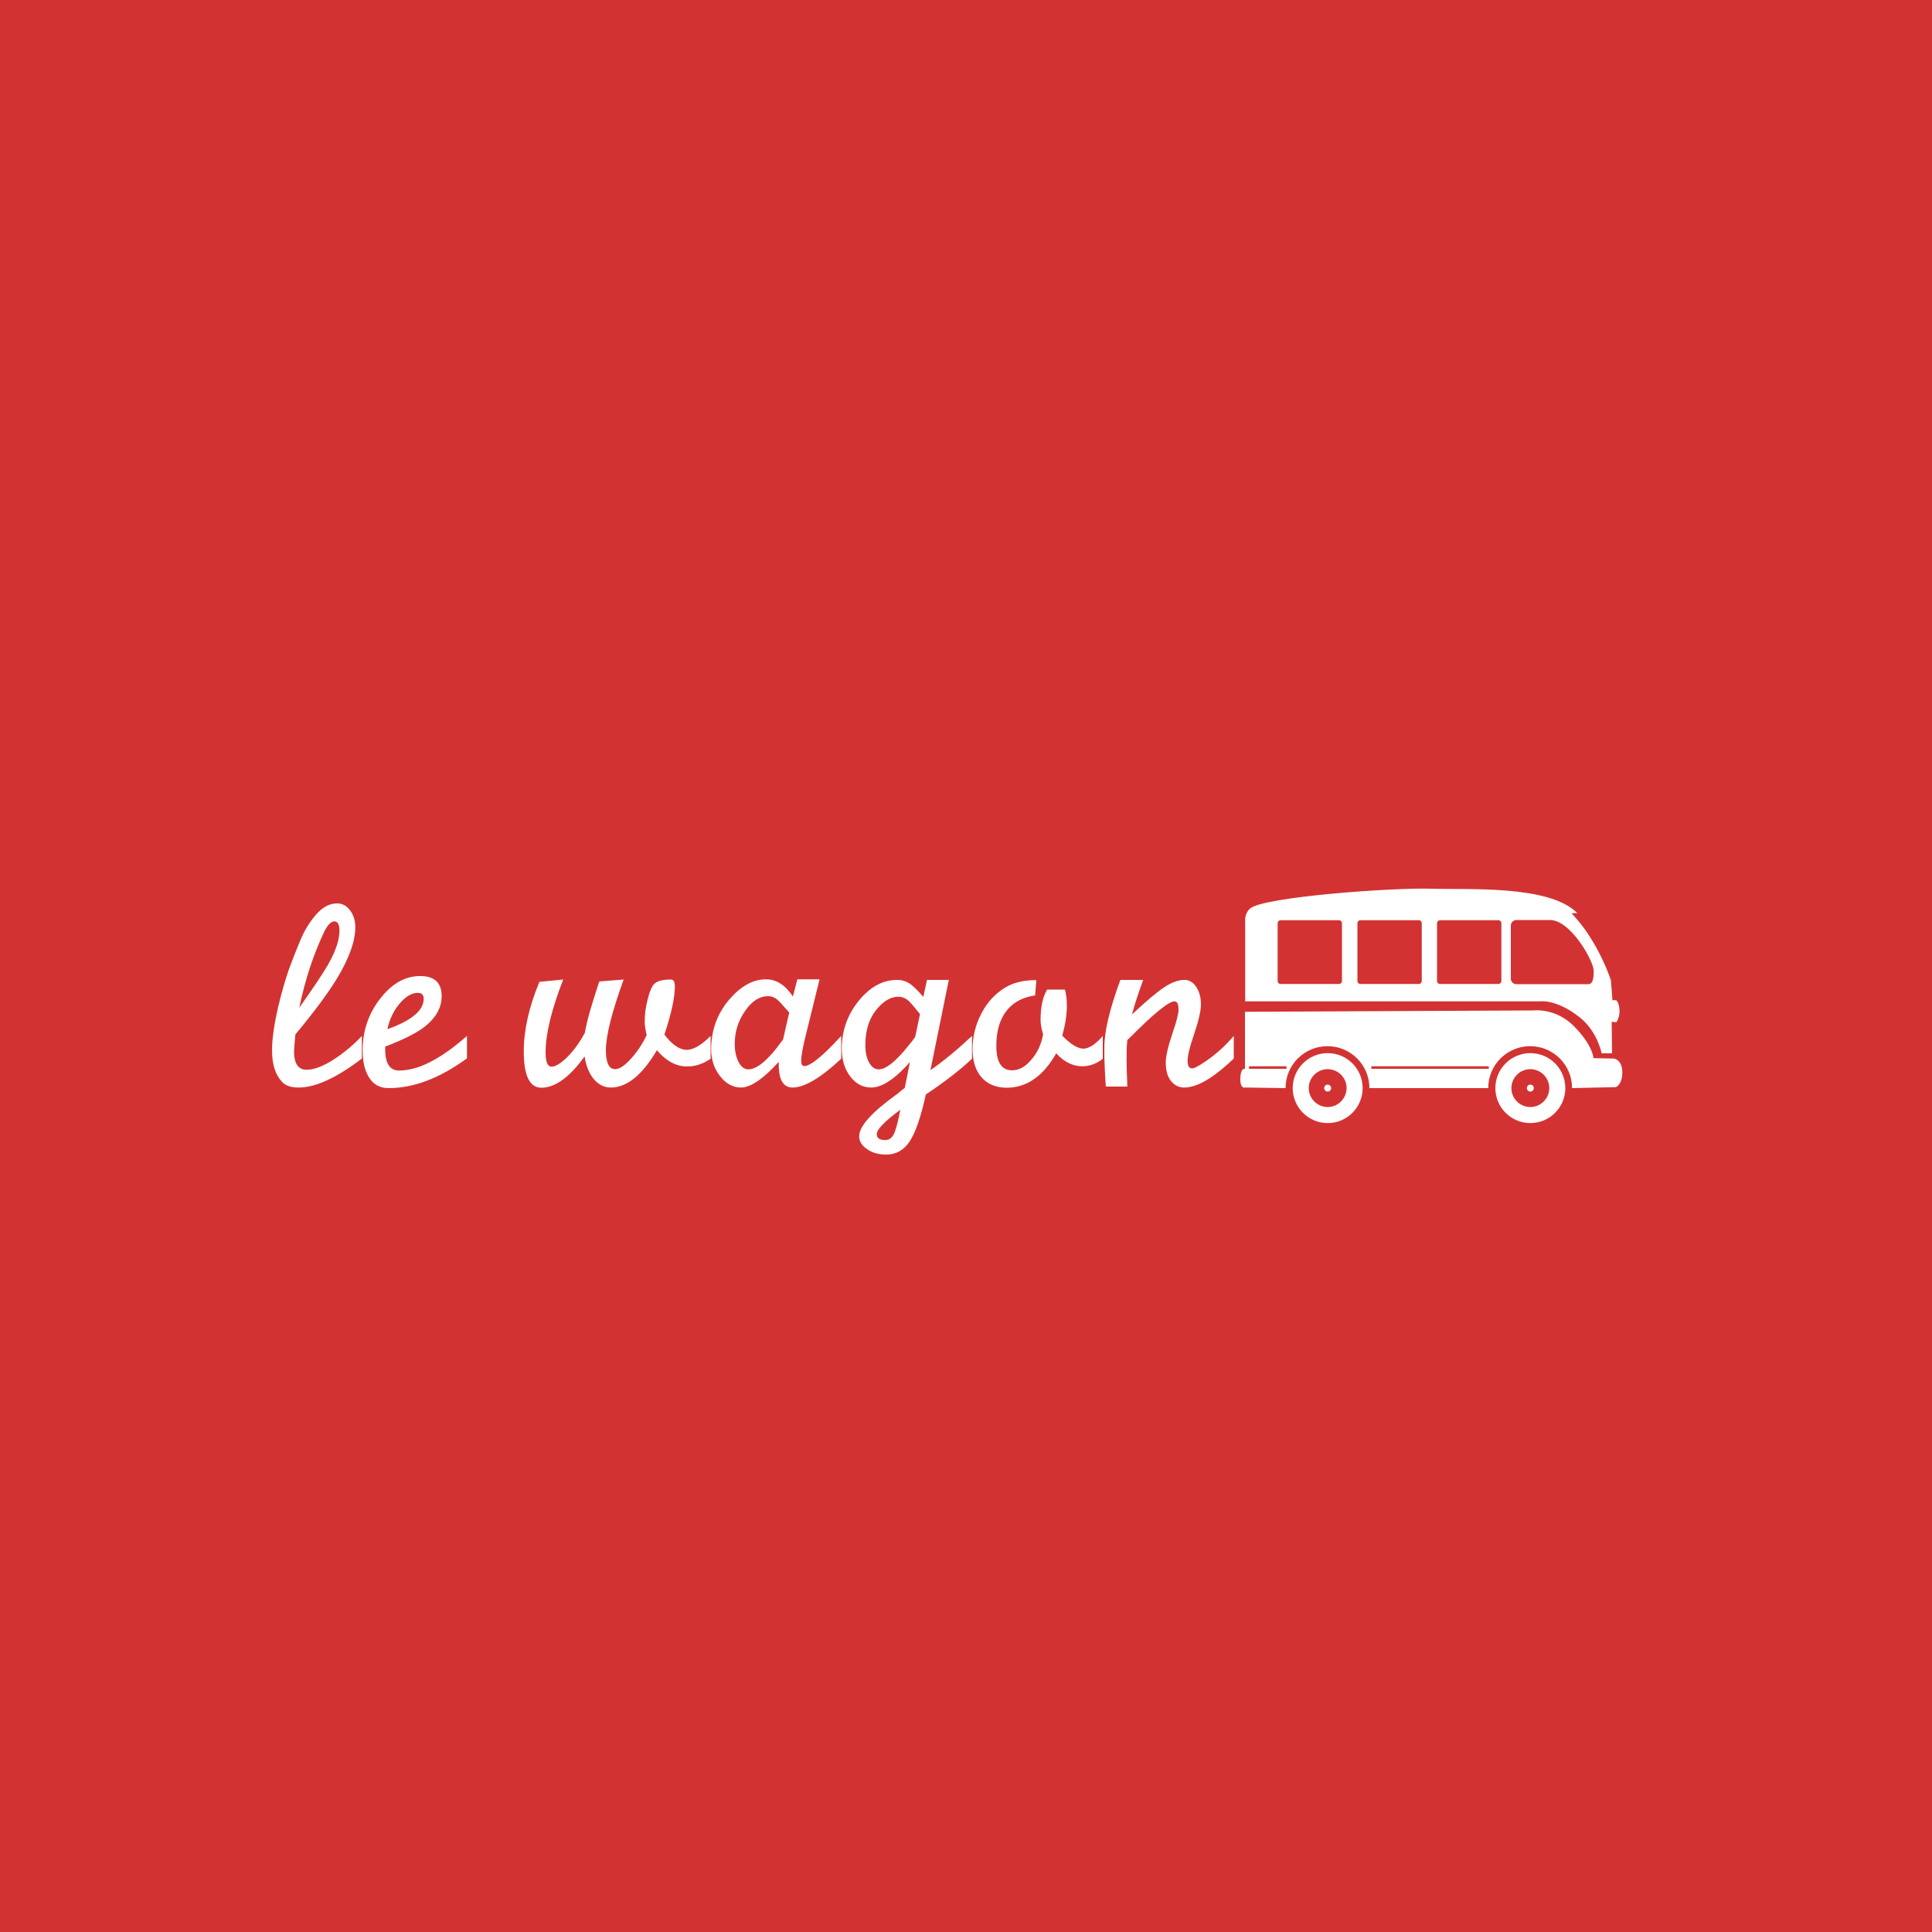
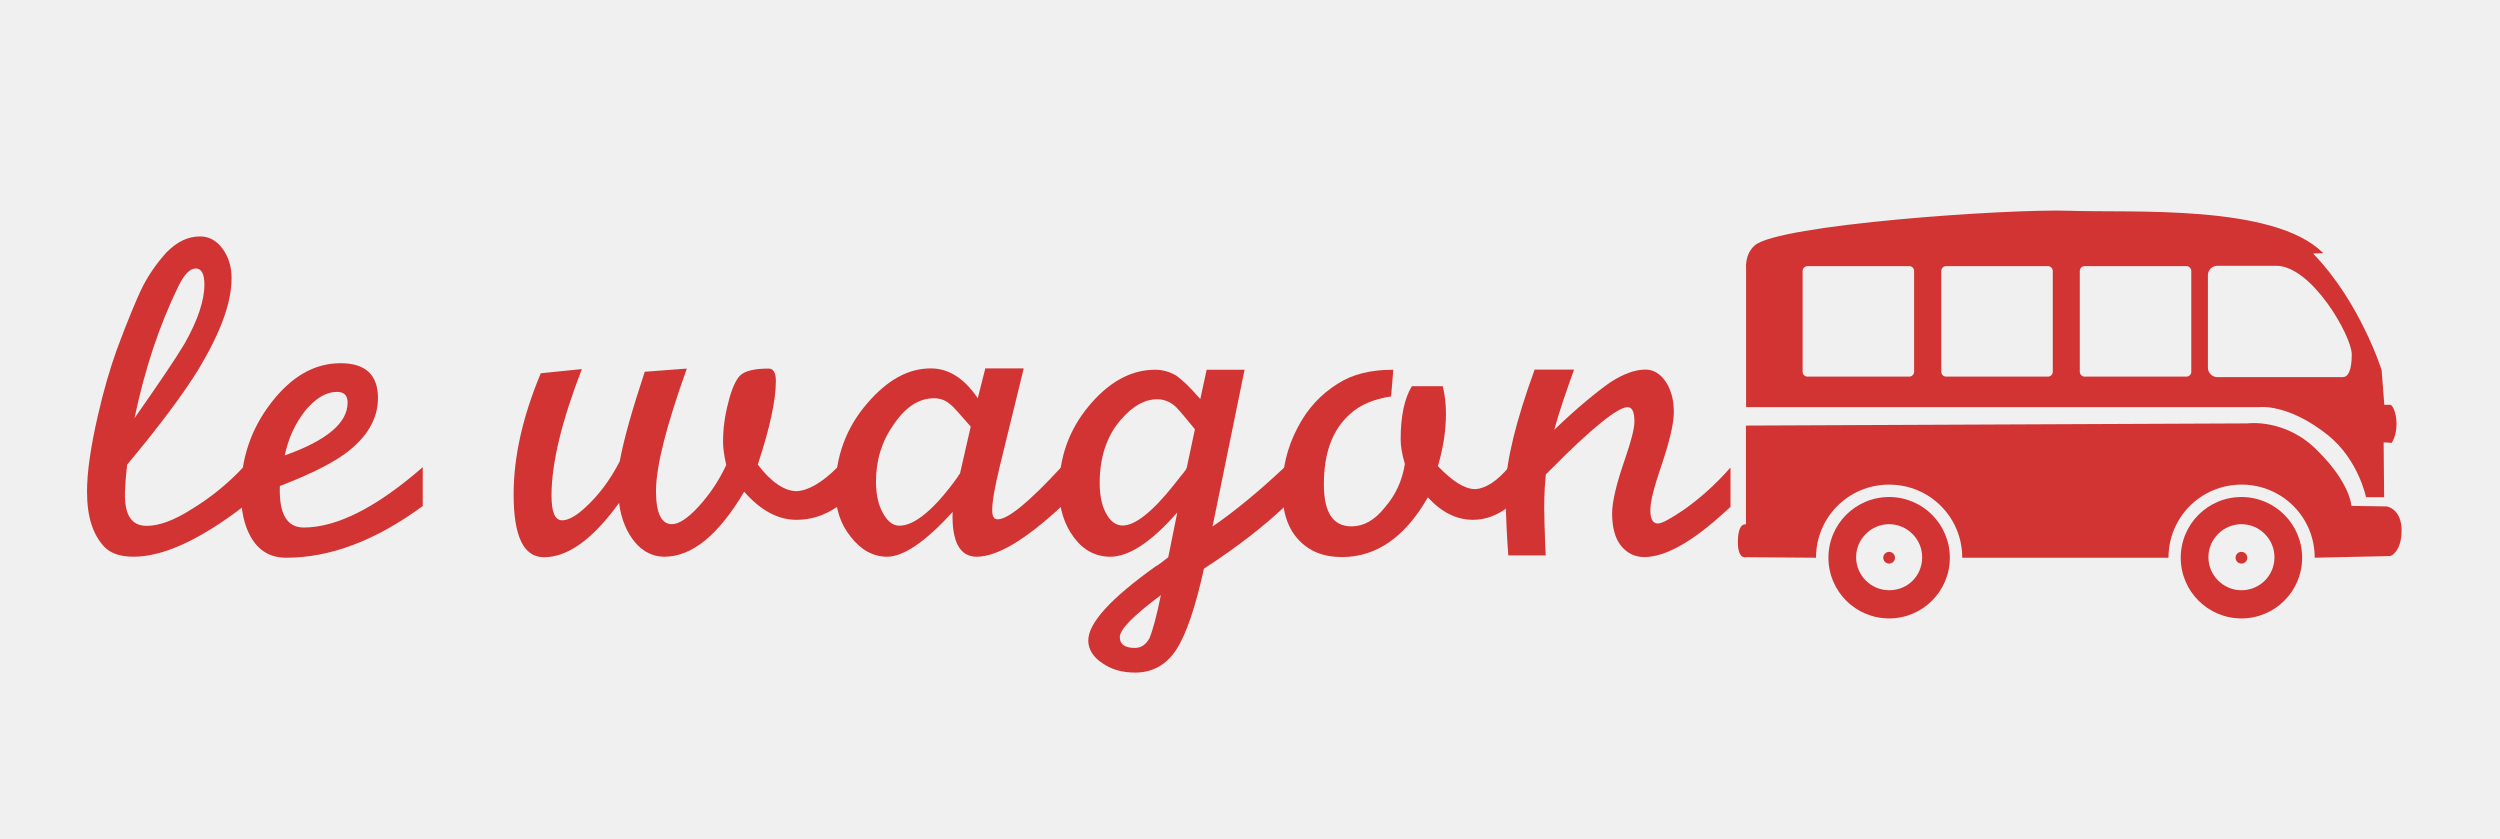
- <svg xmlns="http://www.w3.org/2000/svg" version="1.1" id="Calque_1" x="0px" y="0px" viewBox="0 0 1000 1000" enable-background="new 0 0 1000 1000" xml:space="preserve">
-   <rect x="-3.5" y="-2.5" fill="#D23332" stroke="#000000" stroke-miterlimit="10" width="1014" height="1007" />
+ <svg xmlns="http://www.w3.org/2000/svg" version="1.1" id="Calque_1" x="0px" y="0px" viewBox="-496.4 0 1490.9 500" enable-background="new -496.4 0 1490.9 500" xml:space="preserve">
  <g>
-     <path fill="#FFFFFF" d="M187.3,536.2v11.7c-13.1,10-24,15-32.7,15c-3.8,0-6.7-0.9-8.5-2.8c-3.5-3.6-5.3-9.1-5.3-16.5   c0-5.8,1.1-13.4,3.2-22.5c1.8-7.6,3.7-14.2,5.7-19.8c3.4-9.1,5.8-14.9,7.1-17.6c2.1-4.3,4.7-8.1,7.7-11.3c3.1-3.2,6.4-4.8,10-4.8   c2.7,0,4.9,1.2,6.7,3.6c1.8,2.4,2.7,5.3,2.7,8.7c0,7.4-3.3,16.4-9.8,27.1c-4.6,7.4-11.6,16.9-21.2,28.4c-0.2,1.6-0.4,4.4-0.7,8.4   c-0.1,6.6,2.1,9.9,6.5,9.9c3.6,0,8.1-1.6,13.4-4.9C177.6,545.3,182.6,541.2,187.3,536.2z M154.9,521.6c7.5-10.6,12.4-18,14.9-22.3   c4-7,5.9-12.9,5.9-17.6c0-3.2-0.9-4.8-2.6-4.8c-1.8,0-3.5,1.8-5.3,5.4C162.2,494.1,157.9,507.2,154.9,521.6z" />
-     <path fill="#FFFFFF" d="M241.7,536.2v11.6c-14.1,10.3-27.6,15.4-40.6,15.4c-4.8,0-8.3-2.1-10.6-6.4c-1.9-3.4-2.8-7.8-2.8-13.2   c0-10,3-18.9,9.1-26.7c6-7.8,12.9-11.7,20.7-11.7c7.4,0,11.1,3.5,11.1,10.4c0,6.2-3.2,11.7-9.7,16.5c-3.7,2.7-9.2,5.5-16.7,8.5   l-2.8,1.1c-0.3,8.3,2.1,12.4,7.1,12.4C216.3,554.2,228.1,548.2,241.7,536.2z M200.5,532.7c12.5-4.4,18.8-9.7,18.8-15.7   c0-2.1-1-3.1-3.1-3.1c-3.1,0-6.3,1.9-9.4,5.6C203.7,523.2,201.6,527.6,200.5,532.7z" />
-     <path fill="#FFFFFF" d="M367.8,536.2V548c-3.9,2.7-7.9,4-12.2,4c-5.6,0-10.8-2.8-15.6-8.4c-7.6,12.9-15.6,19.3-23.8,19.3   c-3.4,0-6.3-1.4-8.8-4.3c-2.4-2.9-4.1-6.8-4.8-11.8c-7.8,10.8-15.3,16.2-22.4,16.2c-6,0-9.1-6.2-9.1-18.7c0-11.1,2.7-23.2,8.1-36.1   l12.3-1.2c-6,15.5-9.1,28.1-9.1,37.7c0,5,1,7.4,3.1,7.4c1.8,0,4.1-1.3,7-3.9c3.6-3.3,7.1-7.8,10.2-13.6c1.2-6.8,3.8-15.6,7.5-26.6   l12.6-1c-6.1,16.8-9.2,29.1-9.2,36.6c0,6.5,1.6,9.8,4.8,9.8c2.1,0,4.8-1.7,8-5.2c3.2-3.5,6-7.6,8.3-12.4c-0.6-2.8-1-5.1-1-6.9   c0-3.9,0.5-7.8,1.6-11.9c1-4,2.2-6.7,3.5-7.9c1.6-1.4,4.4-2.1,8.5-2.1c1.3,0,2,1.2,2,3.6c0,5.7-1.8,14-5.4,24.9   c4,5.3,7.9,7.9,11.6,7.9C359.1,543.3,363.1,540.9,367.8,536.2z" />
-     <path fill="#FFFFFF" d="M435.4,536.2V548c-10.6,9.9-19,14.9-25.2,14.9c-5,0-7.4-4.4-7.1-13.3c-8.1,8.9-14.6,13.3-19.6,13.3   c-4.1,0-7.8-2-10.8-5.9c-3.1-3.9-4.6-8.6-4.6-13.9c0-9.9,3.2-18.6,9.5-25.9c5.9-6.8,12.1-10.3,18.9-10.3c5.4,0,10,3,13.9,8.9   l2.3-8.9h11.5l-7.2,29.2c-1.5,6.1-2.3,10.4-2.3,13c0,1.8,0.5,2.7,1.6,2.7C419.5,551.8,425.9,546.6,435.4,536.2z M405.3,538.1   l3.2-14c-3.2-3.7-5.3-6-6.2-6.7c-1.4-1.2-3-1.8-4.7-1.8c-4.4,0-8.4,2.5-11.9,7.6c-3.6,5.1-5.4,10.8-5.4,17.1c0,3.8,0.7,6.9,2,9.4   c1.3,2.5,3,3.8,5,3.8c4.5,0,10.3-4.8,17.3-14.5C404.8,538.6,405.1,538.3,405.3,538.1z" />
-     <path fill="#FFFFFF" d="M468.3,563.1l2.7-13.4l-2.1,2.3c-6.9,7.3-12.9,10.9-18,10.9c-4.3,0-7.9-1.9-10.8-5.7   c-2.9-3.8-4.4-8.6-4.4-14.3c0-9.3,2.9-17.6,8.7-24.8c5.8-7.2,12.5-10.9,19.9-10.9c2.4,0,4.5,0.6,6.4,1.8c1.8,1.2,4.2,3.5,7.2,7   l1.9-8.8h11.3l-9.5,46.7c6.7-4.6,13.8-10.5,21.5-17.7V548c-5.8,5.5-13.7,11.7-23.9,18.5c-2.5,11.5-5.3,19.6-8.3,24.2   c-3,4.6-7.1,6.9-12.2,6.9c-3.9,0-7.2-0.9-9.9-2.8c-2.7-1.8-4.1-4.1-4.1-6.7c0-5.2,6.7-12.6,20-22.1   C465.5,565.3,466.7,564.3,468.3,563.1z M473.8,536.2l2.4-11.3c-2.7-3.4-4.6-5.6-5.7-6.7c-1.8-1.6-3.6-2.3-5.5-2.3   c-3.6,0-7.2,1.9-10.6,5.8c-4.3,4.8-6.5,11.2-6.5,19.1c0,3.7,0.6,6.8,1.9,9.1c1.3,2.4,3,3.6,5,3.6c3.7,0,8.8-4,15.1-11.9l2.3-2.8   C473.3,537.4,473.8,536.6,473.8,536.2z M466,574.4c-8.1,6-12.2,10.2-12.2,12.6c0,2.1,1.5,3.1,4.4,3.1c1.9,0,3.3-1,4.4-3   C463.6,585.1,464.8,580.9,466,574.4z" />
-     <path fill="#FFFFFF" d="M570.8,536.2V548c-3.3,2.6-6.8,3.9-10.6,3.9c-4.9,0-9.4-2.2-13.5-6.7c-6.7,11.8-15.3,17.8-25.6,17.8   c-5.5,0-9.9-1.8-13-5.3c-3.1-3.5-4.7-8.4-4.7-14.7c0-6.4,1.5-12.5,4.5-18.3c3-5.8,7-10.2,12-13.3c4.4-2.8,9.9-4.1,16.5-4.1   l-0.6,7.9c-5.2,0.8-9.3,2.6-12.4,5.4c-5.1,4.6-7.7,11.5-7.7,20.8c0,8.4,2.7,12.6,8.2,12.6c3.5,0,6.8-1.8,9.9-5.5   c3.2-3.7,5.2-8,6.1-13.1c-0.9-3.1-1.3-5.6-1.3-7.4c0-6.7,1.1-12,3.4-15.8h9.2c0.7,2.6,1,5.4,1,8.2c0,4.9-0.8,10.1-2.4,15.6   c4.3,4.5,8,6.8,11.1,6.8C563.9,542.6,567.2,540.4,570.8,536.2z" />
-     <path fill="#FFFFFF" d="M579.9,507.2h11.8c-2.4,6.6-4.4,12.6-5.8,17.9c7.2-6.8,12.8-11.5,16.7-14.1c3.9-2.6,7.4-3.8,10.5-3.8   c2.4,0,4.5,1.2,6.1,3.7c1.6,2.4,2.4,5.4,2.4,9c0,3.4-1.3,8.8-3.8,16.2c-2.1,6-3.1,10.4-3.1,13c0,2.6,0.8,3.9,2.3,3.9   c1.2,0,3.8-1.4,7.8-4.2c5-3.5,9.6-7.7,13.8-12.6v11.7l-2.8,2.6c-9.2,8.3-16.8,12.4-22.8,12.4c-2.9,0-5.2-1.2-7-3.5   c-1.8-2.3-2.6-5.5-2.6-9.5c0-3.4,1.3-8.7,3.8-16.1c1.9-5.5,2.8-9.2,2.8-11.2c0-2.9-0.7-4.3-2.1-4.3c-2.9,0-10.6,6.2-22.9,18.6   l-1.5,1.4c-0.3,2.7-0.4,6.1-0.4,10c0,2.9,0.1,6.6,0.3,10.9l0.1,3.2h-11.1c-0.2-1.7-0.3-4.3-0.5-7.9l-0.3-7.4v-4.6   C571.5,534.2,574.3,522.4,579.9,507.2z" />
+     <path fill="#D23333" d="M-351.3,278.6v23.5c-26.1,20-48,29.9-65.5,29.9c-7.6,0-13.4-1.9-17.2-5.7c-7-7.3-10.5-18.1-10.5-33.1   c0-11.8,2.2-26.7,6.4-45.1c3.5-15.3,7.3-28.3,11.4-39.7c6.7-18.1,11.8-29.9,14.3-35.3c4.1-8.6,9.5-16.2,15.3-22.6   c6.4-6.4,12.7-9.5,20-9.5c5.4,0,9.9,2.5,13.4,7.3c3.5,4.8,5.4,10.5,5.4,17.5c0,14.9-6.7,32.7-19.7,54.4   c-9.2,14.9-23.2,33.7-42.6,56.9c-0.3,3.2-1,8.9-1.3,16.8c-0.3,13.4,4.1,19.7,13,19.7c7.3,0,16.2-3.2,26.7-9.9   C-370.7,296.7-360.6,288.5-351.3,278.6z M-416.2,249.4c14.9-21.3,24.8-35.9,29.9-44.5c7.9-14,11.8-25.7,11.8-35.3   c0-6.4-1.9-9.5-5.1-9.5c-3.5,0-7,3.5-10.5,10.8C-401.6,194.4-410.1,220.4-416.2,249.4z" />
+     <path fill="#D23333" d="M-244.3,278.6v23.2c-28.3,20.7-55.3,30.8-81.4,30.8c-9.5,0-16.5-4.1-21.3-12.7c-3.8-6.7-5.7-15.6-5.7-26.4   c0-20,6-37.8,18.1-53.4c12.1-15.6,25.7-23.5,41.3-23.5c14.9,0,22.3,7,22.3,20.7c0,12.4-6.4,23.5-19.4,33.1   c-7.3,5.4-18.4,11.1-33.4,17.2l-5.7,2.2c-0.6,16.5,4.1,24.8,14.3,24.8C-295.2,314.5-271.6,302.4-244.3,278.6z M-326.6,271.6   c25.1-8.9,37.5-19.4,37.5-31.5c0-4.1-1.9-6.4-6.4-6.4c-6.4,0-12.7,3.8-18.8,11.1C-320.3,252.5-324.4,261.1-326.6,271.6z" />
+     <path fill="#D23333" d="M3.1,278.6v23.5c-7.9,5.4-15.9,7.9-24.5,7.9c-11.1,0-21.6-5.7-31.2-16.8C-67.8,319-83.7,332-100.2,332   c-6.7,0-12.7-2.9-17.5-8.6c-4.8-5.7-8.3-13.7-9.5-23.5c-15.6,21.6-30.5,32.4-44.8,32.4c-12.1,0-18.1-12.4-18.1-37.5   c0-22.3,5.4-46.4,16.2-72.2l24.5-2.5c-12.1,31.2-18.1,56.3-18.1,75.3c0,9.9,1.9,14.9,6.4,14.9c3.5,0,8.3-2.5,14-7.9   c7.3-6.7,14.3-15.6,20.3-27.3c2.5-13.7,7.6-31.2,14.9-53.4l25.1-1.9c-12.1,33.7-18.4,58.2-18.4,73.1c0,13,3.2,19.7,9.5,19.7   c4.1,0,9.5-3.5,15.9-10.5c6.4-7,12.1-15.3,16.5-24.8c-1.3-5.7-1.9-10.2-1.9-13.7c0-7.9,1-15.6,3.2-23.8c1.9-7.9,4.5-13.4,7-15.9   c3.2-2.9,8.9-4.1,17.2-4.1c2.5,0,4.1,2.5,4.1,7.3c0,11.4-3.5,28-10.8,49.9c7.9,10.5,15.9,15.9,23.2,15.9   C-14.4,292.6-6.1,287.8,3.1,278.6z" />
+     <path fill="#D23333" d="M136.5,278.6v23.5C115.2,321.8,98.4,332,86,332c-9.9,0-14.9-8.9-14.3-26.7C55.5,323.1,42.4,332,32.6,332   c-8.3,0-15.6-4.1-21.6-11.8c-6.4-7.9-9.2-17.2-9.2-28c0-19.7,6.4-37.2,19.1-51.8c11.8-13.7,24.2-20.7,37.8-20.7   c10.8,0,20,6,28,17.8l4.5-17.8h22.9l-14.3,58.5c-2.9,12.1-4.5,20.7-4.5,26.1c0,3.5,1,5.4,3.2,5.4   C104.7,309.8,117.4,299.3,136.5,278.6z M76.1,282.4l6.4-28c-6.4-7.3-10.5-12.1-12.4-13.4c-2.9-2.5-6-3.5-9.5-3.5   c-8.9,0-16.8,5.1-23.8,15.3c-7.3,10.2-10.8,21.6-10.8,34.3c0,7.6,1.3,13.7,4.1,18.8s6,7.6,9.9,7.6c8.9,0,20.7-9.5,34.6-28.9   C75.2,283.4,75.8,282.7,76.1,282.4z" />
+     <path fill="#D23333" d="M200.3,332.3l5.4-26.7l-4.1,4.5c-13.7,14.6-25.7,21.9-35.9,21.9c-8.6,0-15.9-3.8-21.6-11.4   c-5.7-7.6-8.9-17.2-8.9-28.6c0-18.8,5.7-35.3,17.5-49.6c11.8-14.3,25.1-21.9,39.7-21.9c4.8,0,8.9,1.3,12.7,3.5   c3.5,2.5,8.3,7,14.3,14l3.8-17.5h22.6l-19.1,93.5c13.4-9.2,27.7-21,42.9-35.3v23.5c-11.8,11.1-27.3,23.5-48,36.9   c-5.1,22.9-10.5,39.1-16.5,48.3c-6,9.2-14.3,13.7-24.5,13.7c-7.9,0-14.3-1.9-19.7-5.7c-5.4-3.5-8.3-8.3-8.3-13.4   c0-10.5,13.4-25.1,40.1-44.2C194.6,336.8,197.1,334.9,200.3,332.3z M211.4,278.6l4.8-22.6c-5.4-6.7-9.2-11.1-11.4-13.4   c-3.5-3.2-7.3-4.5-11.1-4.5c-7.3,0-14.3,3.8-21.3,11.8c-8.6,9.5-13,22.6-13,38.1c0,7.3,1.3,13.7,3.8,18.1c2.5,4.8,6,7.3,9.9,7.3   c7.3,0,17.5-7.9,30.2-23.8l4.5-5.7C210.5,280.8,211.4,279.2,211.4,278.6z M195.9,354.9c-16.2,12.1-24.5,20.3-24.5,25.1   c0,4.1,2.9,6.4,8.9,6.4c3.8,0,6.7-1.9,8.9-6C190.8,376.5,193.3,367.9,195.9,354.9z" />
+     <path fill="#D23333" d="M403.4,278.6v23.5c-6.7,5.1-13.7,7.9-21.3,7.9c-9.9,0-18.8-4.5-27-13.4c-13.4,23.5-30.5,35.6-51.2,35.6   c-11.1,0-19.7-3.5-26.1-10.5c-6.4-7-9.5-16.8-9.5-29.6c0-12.7,2.9-25.1,8.9-36.6c6-11.8,14-20.3,24.2-26.7   c8.9-5.7,19.7-8.3,33.1-8.3l-1.3,15.9c-10.5,1.6-18.8,5.1-24.8,10.8c-10.2,9.2-15.3,22.9-15.3,41.6c0,16.8,5.4,25.1,16.5,25.1   c7,0,13.7-3.5,19.7-11.1c6.4-7.3,10.5-15.9,12.1-26.1c-1.9-6.4-2.5-11.1-2.5-14.9c0-13.4,2.2-24.2,6.7-31.5h18.4   c1.3,5.1,1.9,10.8,1.9,16.5c0,9.9-1.6,20.3-4.8,31.2c8.6,8.9,15.9,13.7,22.3,13.7C389.7,291.3,396.4,286.9,403.4,278.6z" />
+     <path fill="#D23333" d="M418.8,220.4h23.5c-4.8,13.4-8.9,25.1-11.8,35.9c14.3-13.7,25.7-22.9,33.4-28.3c7.9-5.1,14.9-7.6,21-7.6   c4.8,0,8.9,2.5,12.1,7.3c3.2,4.8,4.8,10.8,4.8,18.1c0,6.7-2.5,17.5-7.6,32.4c-4.1,12.1-6.4,20.7-6.4,26.1s1.6,7.9,4.5,7.9   c2.5,0,7.6-2.9,15.6-8.3c9.9-7,19.1-15.3,27.7-25.1v23.5l-5.7,5.1c-18.4,16.5-33.7,24.8-45.8,24.8c-5.7,0-10.5-2.5-14-7   c-3.5-4.5-5.1-11.1-5.1-19.1c0-6.7,2.5-17.5,7.6-32.1c3.8-11.1,5.7-18.4,5.7-22.6c0-5.7-1.3-8.6-4.1-8.6   c-5.7,0-21.3,12.4-45.8,37.2l-2.9,2.9c-0.6,5.4-1,12.1-1,20c0,5.7,0.3,13.4,0.6,21.9l0.3,6.4h-22.3c-0.3-3.5-0.6-8.6-1-15.9   l-0.6-14.9V291C401.9,274.5,407.7,250.9,418.8,220.4z" />
  </g>
  <g>
-     <path fill="#FFFFFF" d="M687.2,545.1c-10,0-18.1,8.1-18.1,18.1c0,10,8.1,18.1,18.1,18.1c10,0,18.1-8.1,18.1-18.1   S697.2,545.1,687.2,545.1z M687.2,573c-5.4,0-9.8-4.4-9.8-9.8c0-5.4,4.4-9.8,9.8-9.8c5.4,0,9.8,4.4,9.8,9.8   C696.9,568.6,692.6,573,687.2,573z" />
-     <circle fill="#FFFFFF" cx="687.2" cy="563.2" r="1.8" />
-     <path fill="#FFFFFF" d="M792.1,545.1c-10,0-18.1,8.1-18.1,18.1c0,10,8.1,18.1,18.1,18.1c10,0,18.1-8.1,18.1-18.1   S802.1,545.1,792.1,545.1z M792.1,573c-5.4,0-9.8-4.4-9.8-9.8c0-5.4,4.4-9.8,9.8-9.8c5.4,0,9.8,4.4,9.8,9.8   C801.9,568.6,797.5,573,792.1,573z" />
-     <circle fill="#FFFFFF" cx="792.1" cy="563.2" r="1.8" />
-     <path fill="#FFFFFF" d="M665.4,563.2c0-12,9.7-21.7,21.7-21.7c12,0,21.7,9.7,21.7,21.7h61.5c0-12,9.7-21.7,21.7-21.7   c12,0,21.7,9.7,21.7,21.7l22.6-0.5c0,0,3.4-1.1,3.4-7.7s-4.4-7.1-4.4-7.1l-10.5-0.2c0,0-0.3-6.6-10-16.4c-9.6-9.8-21-8.3-21-8.3   l-149.4,0.7v29.6h0.3c0,0-2.5-1.2-2.7,4.7c-0.2,5.9,2.5,4.9,2.5,4.9L665.4,563.2z" />
-     <rect x="709.8" y="551.9" fill="#D23332" width="60.8" height="1.3" />
-     <rect x="646.5" y="551.9" fill="#D23332" width="19.4" height="1.3" />
-     <path fill="#FFFFFF" d="M836.5,517.7h-1.9l-0.8-10.3c0,0-6.4-20.2-20.3-34.6c-0.3-0.3,3.1,0,2.8-0.3c-14.6-14.6-57-11.9-75.4-12.5   c-18.4-0.7-87.1,4.1-93.9,10.3c-3,2.7-2.5,6.6-2.5,6.6v41.4h152.7c0,0,8.5-1.3,20.6,8.4c9.1,7.3,11.2,18.5,11.2,18.5h5.4l-0.2-16.3   l2.4,0.2C839.3,525.3,838.3,519,836.5,517.7z M694.6,507.8c0,0.8-0.7,1.5-1.5,1.5h-30.3c-0.8,0-1.5-0.7-1.5-1.5v-30   c0-0.8,0.7-1.5,1.5-1.5h30.3c0.8,0,1.5,0.7,1.5,1.5V507.8z M735.9,507.8c0,0.8-0.7,1.5-1.5,1.5h-30.3c-0.8,0-1.5-0.7-1.5-1.5v-30   c0-0.8,0.7-1.5,1.5-1.5h30.3c0.8,0,1.5,0.7,1.5,1.5V507.8z M777.1,507.8c0,0.8-0.7,1.5-1.5,1.5h-30.3c-0.8,0-1.5-0.7-1.5-1.5v-30   c0-0.8,0.7-1.5,1.5-1.5h30.3c0.8,0,1.5,0.7,1.5,1.5V507.8z M822.2,509.4h-37.3c-1.6,0-2.9-1.3-2.9-2.9v-27.4c0-1.6,1.3-2.9,2.9-2.9   h17.4c10.6,0,22.5,21,22.6,26.3C825,507.9,823.7,509.4,822.2,509.4z" />
+     <path fill="#D23333" d="M630.2,296.4c-20,0-36.2,16.2-36.2,36.2s16.2,36.2,36.2,36.2s36.2-16.2,36.2-36.2   C666.4,312.6,650.2,296.4,630.2,296.4z M630.2,352c-10.8,0-19.7-8.9-19.7-19.7c0-10.8,8.9-19.7,19.7-19.7   c10.8,0,19.7,8.9,19.7,19.7C649.9,343.4,641.3,352,630.2,352z" />
+     <circle fill="#D23333" cx="630.2" cy="332.6" r="3.5" />
+     <path fill="#D23333" d="M840.3,296.4c-20,0-36.2,16.2-36.2,36.2s16.2,36.2,36.2,36.2s36.2-16.2,36.2-36.2   C876.5,312.6,860.3,296.4,840.3,296.4z M840.3,352c-10.8,0-19.7-8.9-19.7-19.7c0-10.8,8.9-19.7,19.7-19.7   c10.8,0,19.7,8.9,19.7,19.7C860,343.4,851.1,352,840.3,352z" />
+     <circle fill="#D23333" cx="840.3" cy="332.6" r="3.5" />
+     <path fill="#D23333" d="M586.6,332.6c0-24.2,19.4-43.6,43.6-43.6s43.6,19.4,43.6,43.6h123c0-24.2,19.4-43.6,43.6-43.6   s43.6,19.4,43.6,43.6l45.1-1c0,0,6.7-2.2,6.7-15.3c0-13-8.9-14.3-8.9-14.3l-21-0.3c0,0-0.6-13.4-20-32.7   c-19.1-19.7-42-16.5-42-16.5l-299.1,1.3v59.1h0.6c0,0-5.1-2.5-5.4,9.5c-0.3,11.8,5.1,9.9,5.1,9.9L586.6,332.6z" />
+     <rect x="675.6" y="310.1" fill="#D23333" width="121.8" height="2.5" />
+     <rect x="548.8" y="310.1" fill="#D23333" width="38.8" height="2.5" />
+     <path fill="#D23333" d="M929.3,241.4h-3.8l-1.6-20.7c0,0-12.7-40.4-40.7-69.3c-0.6-0.6,6.4,0,5.7-0.6   c-29.2-29.2-114.1-23.8-151-25.1s-174.2,8.3-187.9,20.7c-6,5.4-5.1,13.4-5.1,13.4v83h305.8c0,0,17.2-2.5,41.3,16.8   c18.1,14.6,22.6,36.9,22.6,36.9h10.8l-0.3-32.7l4.8,0.3C934.7,256.7,932.8,243.9,929.3,241.4z M645.1,221.7c0,1.6-1.3,2.9-2.9,2.9   h-60.7c-1.6,0-2.9-1.3-2.9-2.9v-60.1c0-1.6,1.3-2.9,2.9-2.9h60.7c1.6,0,2.9,1.3,2.9,2.9V221.7z M727.8,221.7c0,1.6-1.3,2.9-2.9,2.9   h-60.7c-1.6,0-2.9-1.3-2.9-2.9v-60.1c0-1.6,1.3-2.9,2.9-2.9h60.7c1.6,0,2.9,1.3,2.9,2.9V221.7z M810.4,221.7c0,1.6-1.3,2.9-2.9,2.9   h-60.7c-1.6,0-2.9-1.3-2.9-2.9v-60.1c0-1.6,1.3-2.9,2.9-2.9h60.7c1.6,0,2.9,1.3,2.9,2.9V221.7z M900.7,224.9H826   c-3.2,0-5.7-2.5-5.7-5.7v-55c0-3.2,2.5-5.7,5.7-5.7h35c21.3,0,45.1,42,45.1,52.8C906.1,221.7,903.6,224.9,900.7,224.9z" />
  </g>
</svg>
